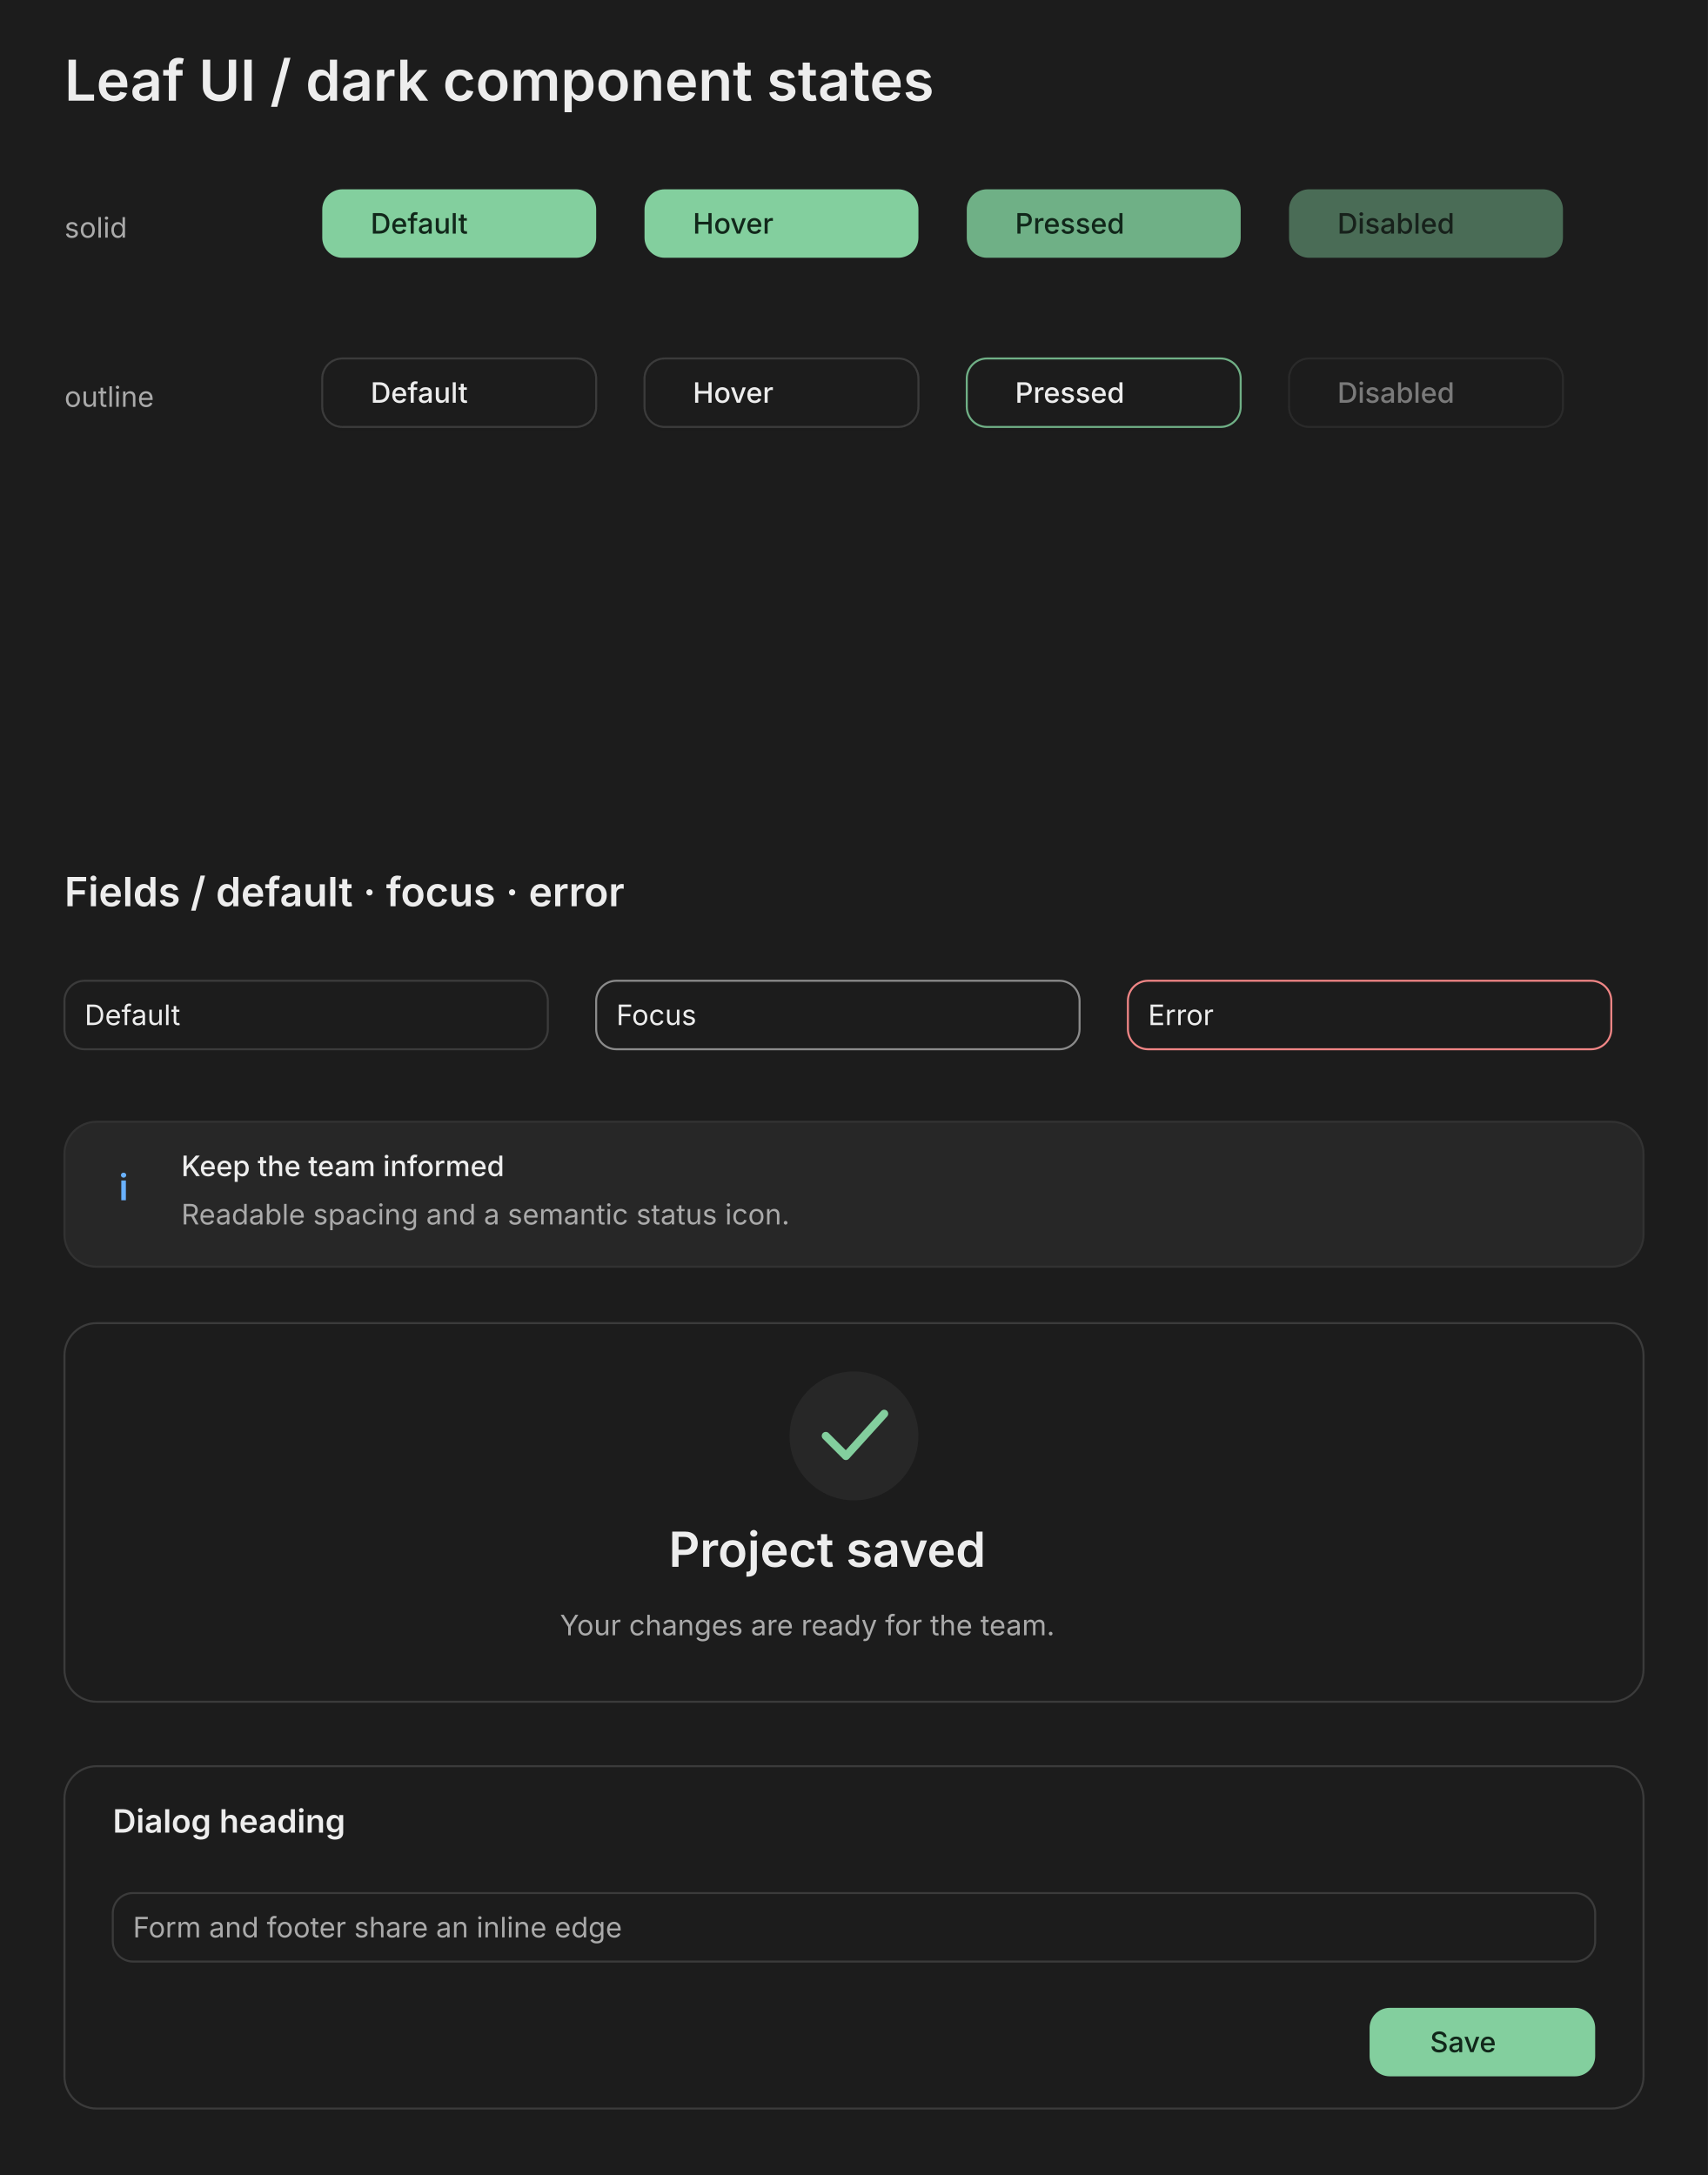
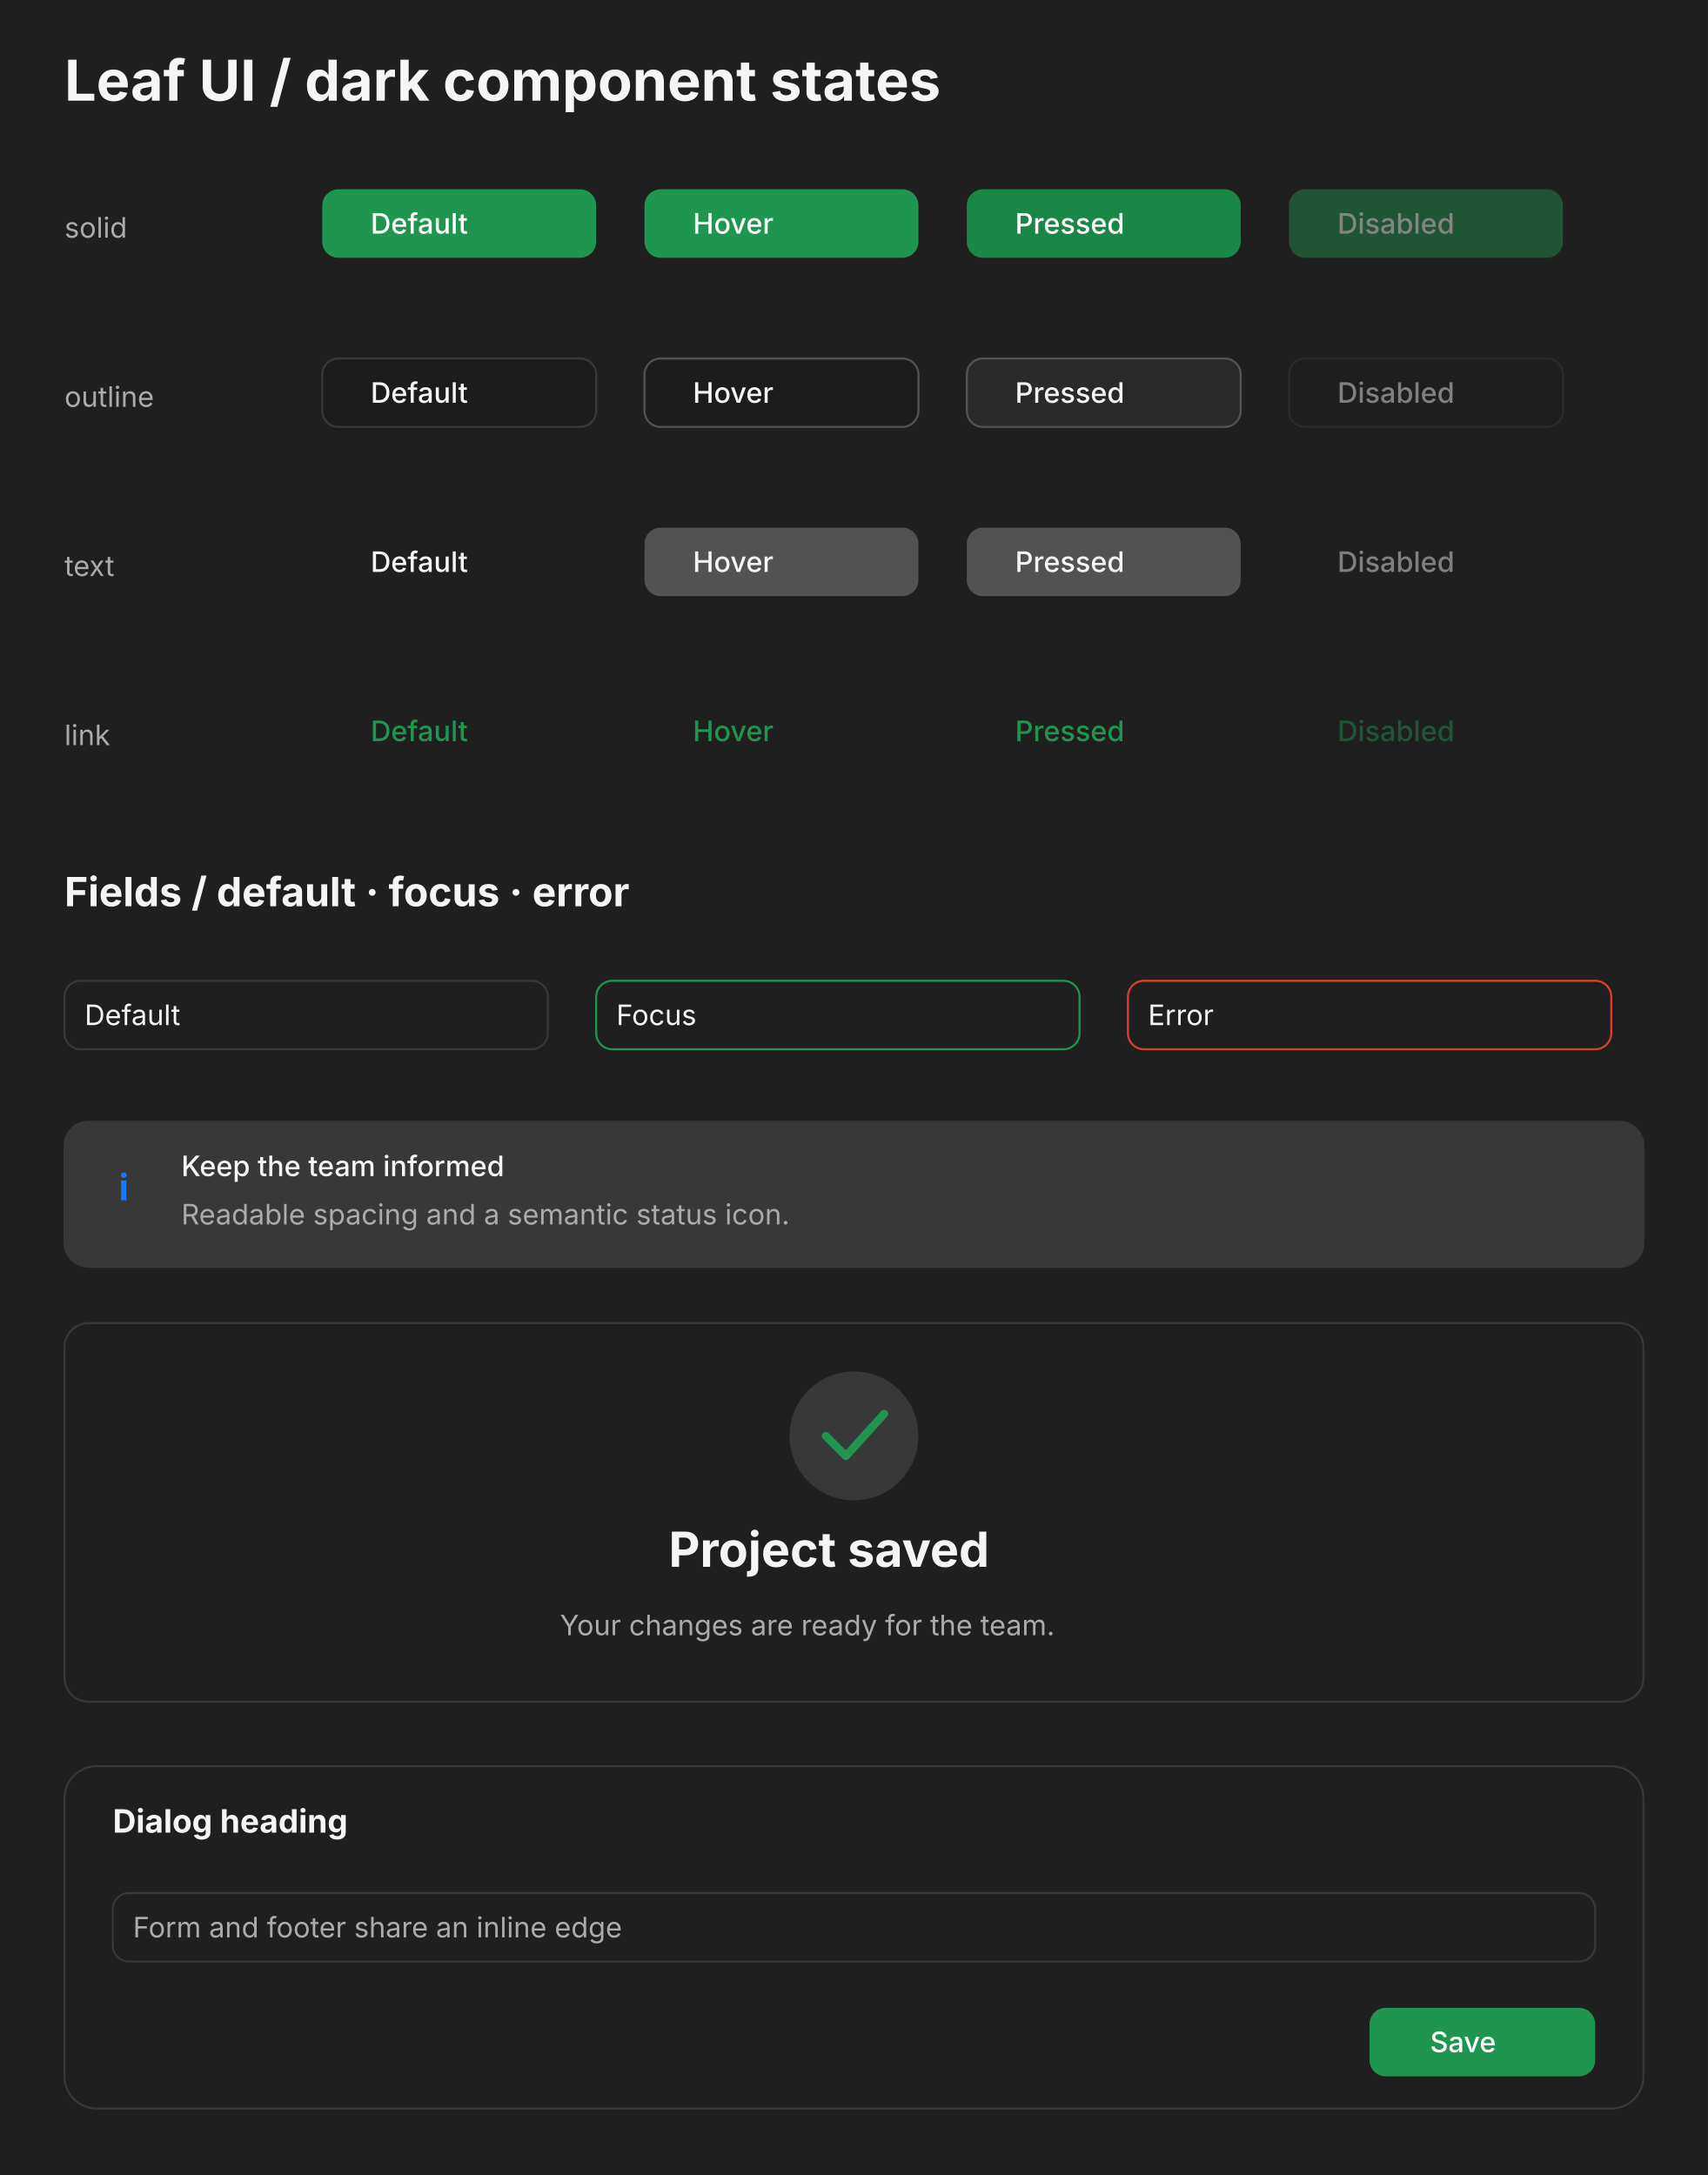
<svg xmlns="http://www.w3.org/2000/svg" width="848" height="1080" viewBox="0 0 848 1080" font-family="Inter, Arial, sans-serif">
-   <rect x="0" y="0" width="848" height="1080" rx="0" fill="#1c1c1c" stroke="none" />
+   <rect x="0" y="0" width="848" height="1080" rx="0" fill="#1f1f1f" stroke="none" />
  <defs>
    <filter id="button-outline-shadow" x="-20%" y="-20%" width="140%" height="160%">
      <feDropShadow dx="0" dy="1" stdDeviation="0.8" flood-color="#000000" flood-opacity="0.06" />
    </filter>
  </defs>
-   <text x="32" y="50" fill="#ededed" font-size="28" font-weight="600">Leaf UI / dark component states</text>
-   <text x="32" y="118" fill="#aaaaaa" font-size="14" font-weight="400">solid</text>
+   <text x="32" y="50" fill="#f5f5f5" font-size="28" font-weight="700">Leaf UI / dark component states</text>
+   <text x="32" y="118" fill="#ababab" font-size="14" font-weight="400">solid</text>
  <g id="button-solid-default" opacity="1">
-     <rect x="160" y="94" width="136" height="34" rx="10" fill="#83cf9e" stroke="none" />
-     <text x="184" y="116" fill="#11271a" font-size="14" font-weight="500">Default</text>
+     <rect x="160" y="94" width="136" height="34" rx="8" fill="#1e964f" stroke="none" />
+     <text x="184" y="116" fill="#ffffff" font-size="14" font-weight="500">Default</text>
  </g>
  <g id="button-solid-hover" opacity="1">
-     <rect x="320" y="94" width="136" height="34" rx="10" fill="#83cf9e" stroke="none" />
-     <text x="344" y="116" fill="#11271a" font-size="14" font-weight="500">Hover</text>
+     <rect x="320" y="94" width="136" height="34" rx="8" fill="#1e964f" stroke="none" />
+     <text x="344" y="116" fill="#ffffff" font-size="14" font-weight="500">Hover</text>
  </g>
  <g id="button-solid-pressed" opacity="1">
-     <rect x="480" y="94" width="136" height="34" rx="10" fill="rgba(111, 176, 134, 1)" stroke="none" />
-     <text x="504" y="116" fill="#11271a" font-size="14" font-weight="500">Pressed</text>
+     <rect x="480" y="94" width="136" height="34" rx="8" fill="rgba(27, 135, 71, 1)" stroke="none" />
+     <text x="504" y="116" fill="#ffffff" font-size="14" font-weight="500">Pressed</text>
  </g>
  <g id="button-solid-disabled" opacity="0.45">
-     <rect x="640" y="94" width="136" height="34" rx="10" fill="#83cf9e" stroke="none" />
-     <text x="664" y="116" fill="#11271a" font-size="14" font-weight="500">Disabled</text>
+     <rect x="640" y="94" width="136" height="34" rx="8" fill="#1e964f" stroke="none" />
+     <text x="664" y="116" fill="#ffffff" font-size="14" font-weight="500">Disabled</text>
  </g>
-   <text x="32" y="202" fill="#aaaaaa" font-size="14" font-weight="400">outline</text>
+   <text x="32" y="202" fill="#ababab" font-size="14" font-weight="400">outline</text>
  <g id="button-outline-default" opacity="1">
-     <rect x="160" y="178" width="136" height="34" rx="10" fill="#1c1c1c" stroke="#3b3b3b" filter="url(#button-outline-shadow)" />
-     <text x="184" y="200" fill="#ededed" font-size="14" font-weight="500">Default</text>
+     <rect x="160" y="178" width="136" height="34" rx="8" fill="#1f1f1f" stroke="#383838" filter="url(#button-outline-shadow)" />
+     <text x="184" y="200" fill="#f5f5f5" font-size="14" font-weight="500">Default</text>
  </g>
  <g id="button-outline-hover" opacity="1">
-     <rect x="320" y="178" width="136" height="34" rx="10" fill="#1c1c1c" stroke="#3b3b3b" filter="url(#button-outline-shadow)" />
-     <text x="344" y="200" fill="#ededed" font-size="14" font-weight="500">Hover</text>
+     <rect x="320" y="178" width="136" height="34" rx="8" fill="#1f1f1f" stroke="#525252" filter="url(#button-outline-shadow)" />
+     <text x="344" y="200" fill="#f5f5f5" font-size="14" font-weight="500">Hover</text>
  </g>
  <g id="button-outline-pressed" opacity="1">
-     <rect x="480" y="178" width="136" height="34" rx="10" fill="#1c1c1c" stroke="rgba(111, 176, 134, 1)" filter="url(#button-outline-shadow)" />
-     <text x="504" y="200" fill="#ededed" font-size="14" font-weight="500">Pressed</text>
+     <rect x="480" y="178" width="136" height="34" rx="8" fill="rgb(44, 44, 44)" stroke="#525252" filter="url(#button-outline-shadow)" />
+     <text x="504" y="200" fill="#f5f5f5" font-size="14" font-weight="500">Pressed</text>
  </g>
  <g id="button-outline-disabled" opacity="0.45">
-     <rect x="640" y="178" width="136" height="34" rx="10" fill="#1c1c1c" stroke="#3b3b3b" filter="url(#button-outline-shadow)" />
-     <text x="664" y="200" fill="#ededed" font-size="14" font-weight="500">Disabled</text>
+     <rect x="640" y="178" width="136" height="34" rx="8" fill="#1f1f1f" stroke="#383838" filter="url(#button-outline-shadow)" />
+     <text x="664" y="200" fill="#f5f5f5" font-size="14" font-weight="500">Disabled</text>
  </g>
-   <text x="32" y="450" fill="#ededed" font-size="20" font-weight="600">Fields / default · focus · error</text>
+   <text x="32" y="286" fill="#ababab" font-size="14" font-weight="400">text</text>
+   <g id="button-text-default" opacity="1">
+     <rect x="160" y="262" width="136" height="34" rx="8" fill="none" stroke="none" />
+     <text x="184" y="284" fill="#f5f5f5" font-size="14" font-weight="500">Default</text>
+   </g>
+   <g id="button-text-hover" opacity="1">
+     <rect x="320" y="262" width="136" height="34" rx="8" fill="#525252" stroke="none" />
+     <text x="344" y="284" fill="#f5f5f5" font-size="14" font-weight="500">Hover</text>
+   </g>
+   <g id="button-text-pressed" opacity="1">
+     <rect x="480" y="262" width="136" height="34" rx="8" fill="#525252" stroke="none" />
+     <text x="504" y="284" fill="#f5f5f5" font-size="14" font-weight="500">Pressed</text>
+   </g>
+   <g id="button-text-disabled" opacity="0.45">
+     <rect x="640" y="262" width="136" height="34" rx="8" fill="none" stroke="none" />
+     <text x="664" y="284" fill="#f5f5f5" font-size="14" font-weight="500">Disabled</text>
+   </g>
+   <text x="32" y="370" fill="#ababab" font-size="14" font-weight="400">link</text>
+   <g id="button-link-default" opacity="1">
+     <rect x="160" y="346" width="136" height="34" rx="8" fill="none" stroke="none" />
+     <text x="184" y="368" fill="#1e964f" font-size="14" font-weight="500">Default</text>
+   </g>
+   <g id="button-link-hover" opacity="1">
+     <rect x="320" y="346" width="136" height="34" rx="8" fill="none" stroke="none" />
+     <text x="344" y="368" fill="#1e964f" font-size="14" font-weight="500">Hover</text>
+   </g>
+   <g id="button-link-pressed" opacity="1">
+     <rect x="480" y="346" width="136" height="34" rx="8" fill="none" stroke="none" />
+     <text x="504" y="368" fill="#1e964f" font-size="14" font-weight="500">Pressed</text>
+   </g>
+   <g id="button-link-disabled" opacity="0.45">
+     <rect x="640" y="346" width="136" height="34" rx="8" fill="none" stroke="none" />
+     <text x="664" y="368" fill="#1e964f" font-size="14" font-weight="500">Disabled</text>
+   </g>
+   <text x="32" y="450" fill="#f5f5f5" font-size="20" font-weight="700">Fields / default · focus · error</text>
  <g id="input-default">
-     <rect x="32" y="487" width="240" height="34" rx="10" fill="#1c1c1c" stroke="#3b3b3b" />
-     <text x="42" y="509" fill="#ededed" font-size="14" font-weight="400">Default</text>
+     <rect x="32" y="487" width="240" height="34" rx="8" fill="#1f1f1f" stroke="#383838" />
+     <text x="42" y="509" fill="#f5f5f5" font-size="14" font-weight="400">Default</text>
  </g>
  <g id="input-focus">
-     <rect x="296" y="487" width="240" height="34" rx="10" fill="#1c1c1c" stroke="#8b8b8b" />
-     <text x="306" y="509" fill="#ededed" font-size="14" font-weight="400">Focus</text>
+     <rect x="296" y="487" width="240" height="34" rx="8" fill="#1f1f1f" stroke="#1e964f" />
+     <text x="306" y="509" fill="#f5f5f5" font-size="14" font-weight="400">Focus</text>
  </g>
  <g id="input-error">
-     <rect x="560" y="487" width="240" height="34" rx="10" fill="#1c1c1c" stroke="#ef8585" />
-     <text x="570" y="509" fill="#ededed" font-size="14" font-weight="400">Error</text>
+     <rect x="560" y="487" width="240" height="34" rx="8" fill="#1f1f1f" stroke="#dd3f2e" />
+     <text x="570" y="509" fill="#f5f5f5" font-size="14" font-weight="400">Error</text>
  </g>
  <g id="alert-info">
-     <rect x="32" y="557" width="784" height="72" rx="16" fill="#272727" stroke="rgba(50, 50, 50, 1)" />
-     <text x="59" y="596" fill="#69b1ff" font-size="18" font-weight="600">i</text>
-     <text x="90" y="584" fill="#ededed" font-size="14" font-weight="500">Keep the team informed</text>
-     <text x="90" y="608" fill="#aaaaaa" font-size="14" font-weight="400">Readable spacing and a semantic status icon.</text>
+     <rect x="32" y="557" width="784" height="72" rx="12" fill="#383838" stroke="#383838" />
+     <text x="59" y="596" fill="#1677ff" font-size="18" font-weight="700">i</text>
+     <text x="90" y="584" fill="#f5f5f5" font-size="14" font-weight="500">Keep the team informed</text>
+     <text x="90" y="608" fill="#ababab" font-size="14" font-weight="400">Readable spacing and a semantic status icon.</text>
  </g>
  <g id="result-success">
-     <rect x="32" y="657" width="784" height="188" rx="16" fill="#1c1c1c" stroke="#3b3b3b" />
-     <rect x="392" y="681" width="64" height="64" rx="32" fill="#272727" stroke="none" />
-     <path d="M410 713 L420 723 L439 702" fill="none" stroke="#83cf9e" stroke-width="4" stroke-linecap="round" stroke-linejoin="round" />
-     <text x="332" y="778" fill="#ededed" font-size="24" font-weight="600">Project saved</text>
-     <text x="278" y="812" fill="#aaaaaa" font-size="14" font-weight="400">Your changes are ready for the team.</text>
+     <rect x="32" y="657" width="784" height="188" rx="12" fill="#1f1f1f" stroke="#383838" />
+     <rect x="392" y="681" width="64" height="64" rx="32" fill="#383838" stroke="none" />
+     <path d="M410 713 L420 723 L439 702" fill="none" stroke="#1e964f" stroke-width="4" stroke-linecap="round" stroke-linejoin="round" />
+     <text x="332" y="778" fill="#f5f5f5" font-size="24" font-weight="700">Project saved</text>
+     <text x="278" y="812" fill="#ababab" font-size="14" font-weight="400">Your changes are ready for the team.</text>
  </g>
  <g id="dialog-anatomy">
-     <rect x="32" y="877" width="784" height="170" rx="16" fill="#1c1c1c" stroke="#3b3b3b" />
-     <text x="56" y="910" fill="#ededed" font-size="16" font-weight="600">Dialog heading</text>
-     <rect x="56" y="940" width="736" height="34" rx="10" fill="#1c1c1c" stroke="#3b3b3b" />
-     <text x="66" y="962" fill="#aaaaaa" font-size="14" font-weight="400">Form and footer share an inline edge</text>
-     <rect x="680" y="997" width="112" height="34" rx="10" fill="#83cf9e" stroke="none" />
-     <text x="710" y="1019" fill="#11271a" font-size="14" font-weight="500">Save</text>
+     <rect x="32" y="877" width="784" height="170" rx="16" fill="#1f1f1f" stroke="#383838" />
+     <text x="56" y="910" fill="#f5f5f5" font-size="16" font-weight="700">Dialog heading</text>
+     <rect x="56" y="940" width="736" height="34" rx="8" fill="#1f1f1f" stroke="#383838" />
+     <text x="66" y="962" fill="#ababab" font-size="14" font-weight="400">Form and footer share an inline edge</text>
+     <rect x="680" y="997" width="112" height="34" rx="8" fill="#1e964f" stroke="none" />
+     <text x="710" y="1019" fill="#ffffff" font-size="14" font-weight="500">Save</text>
  </g>
</svg>
